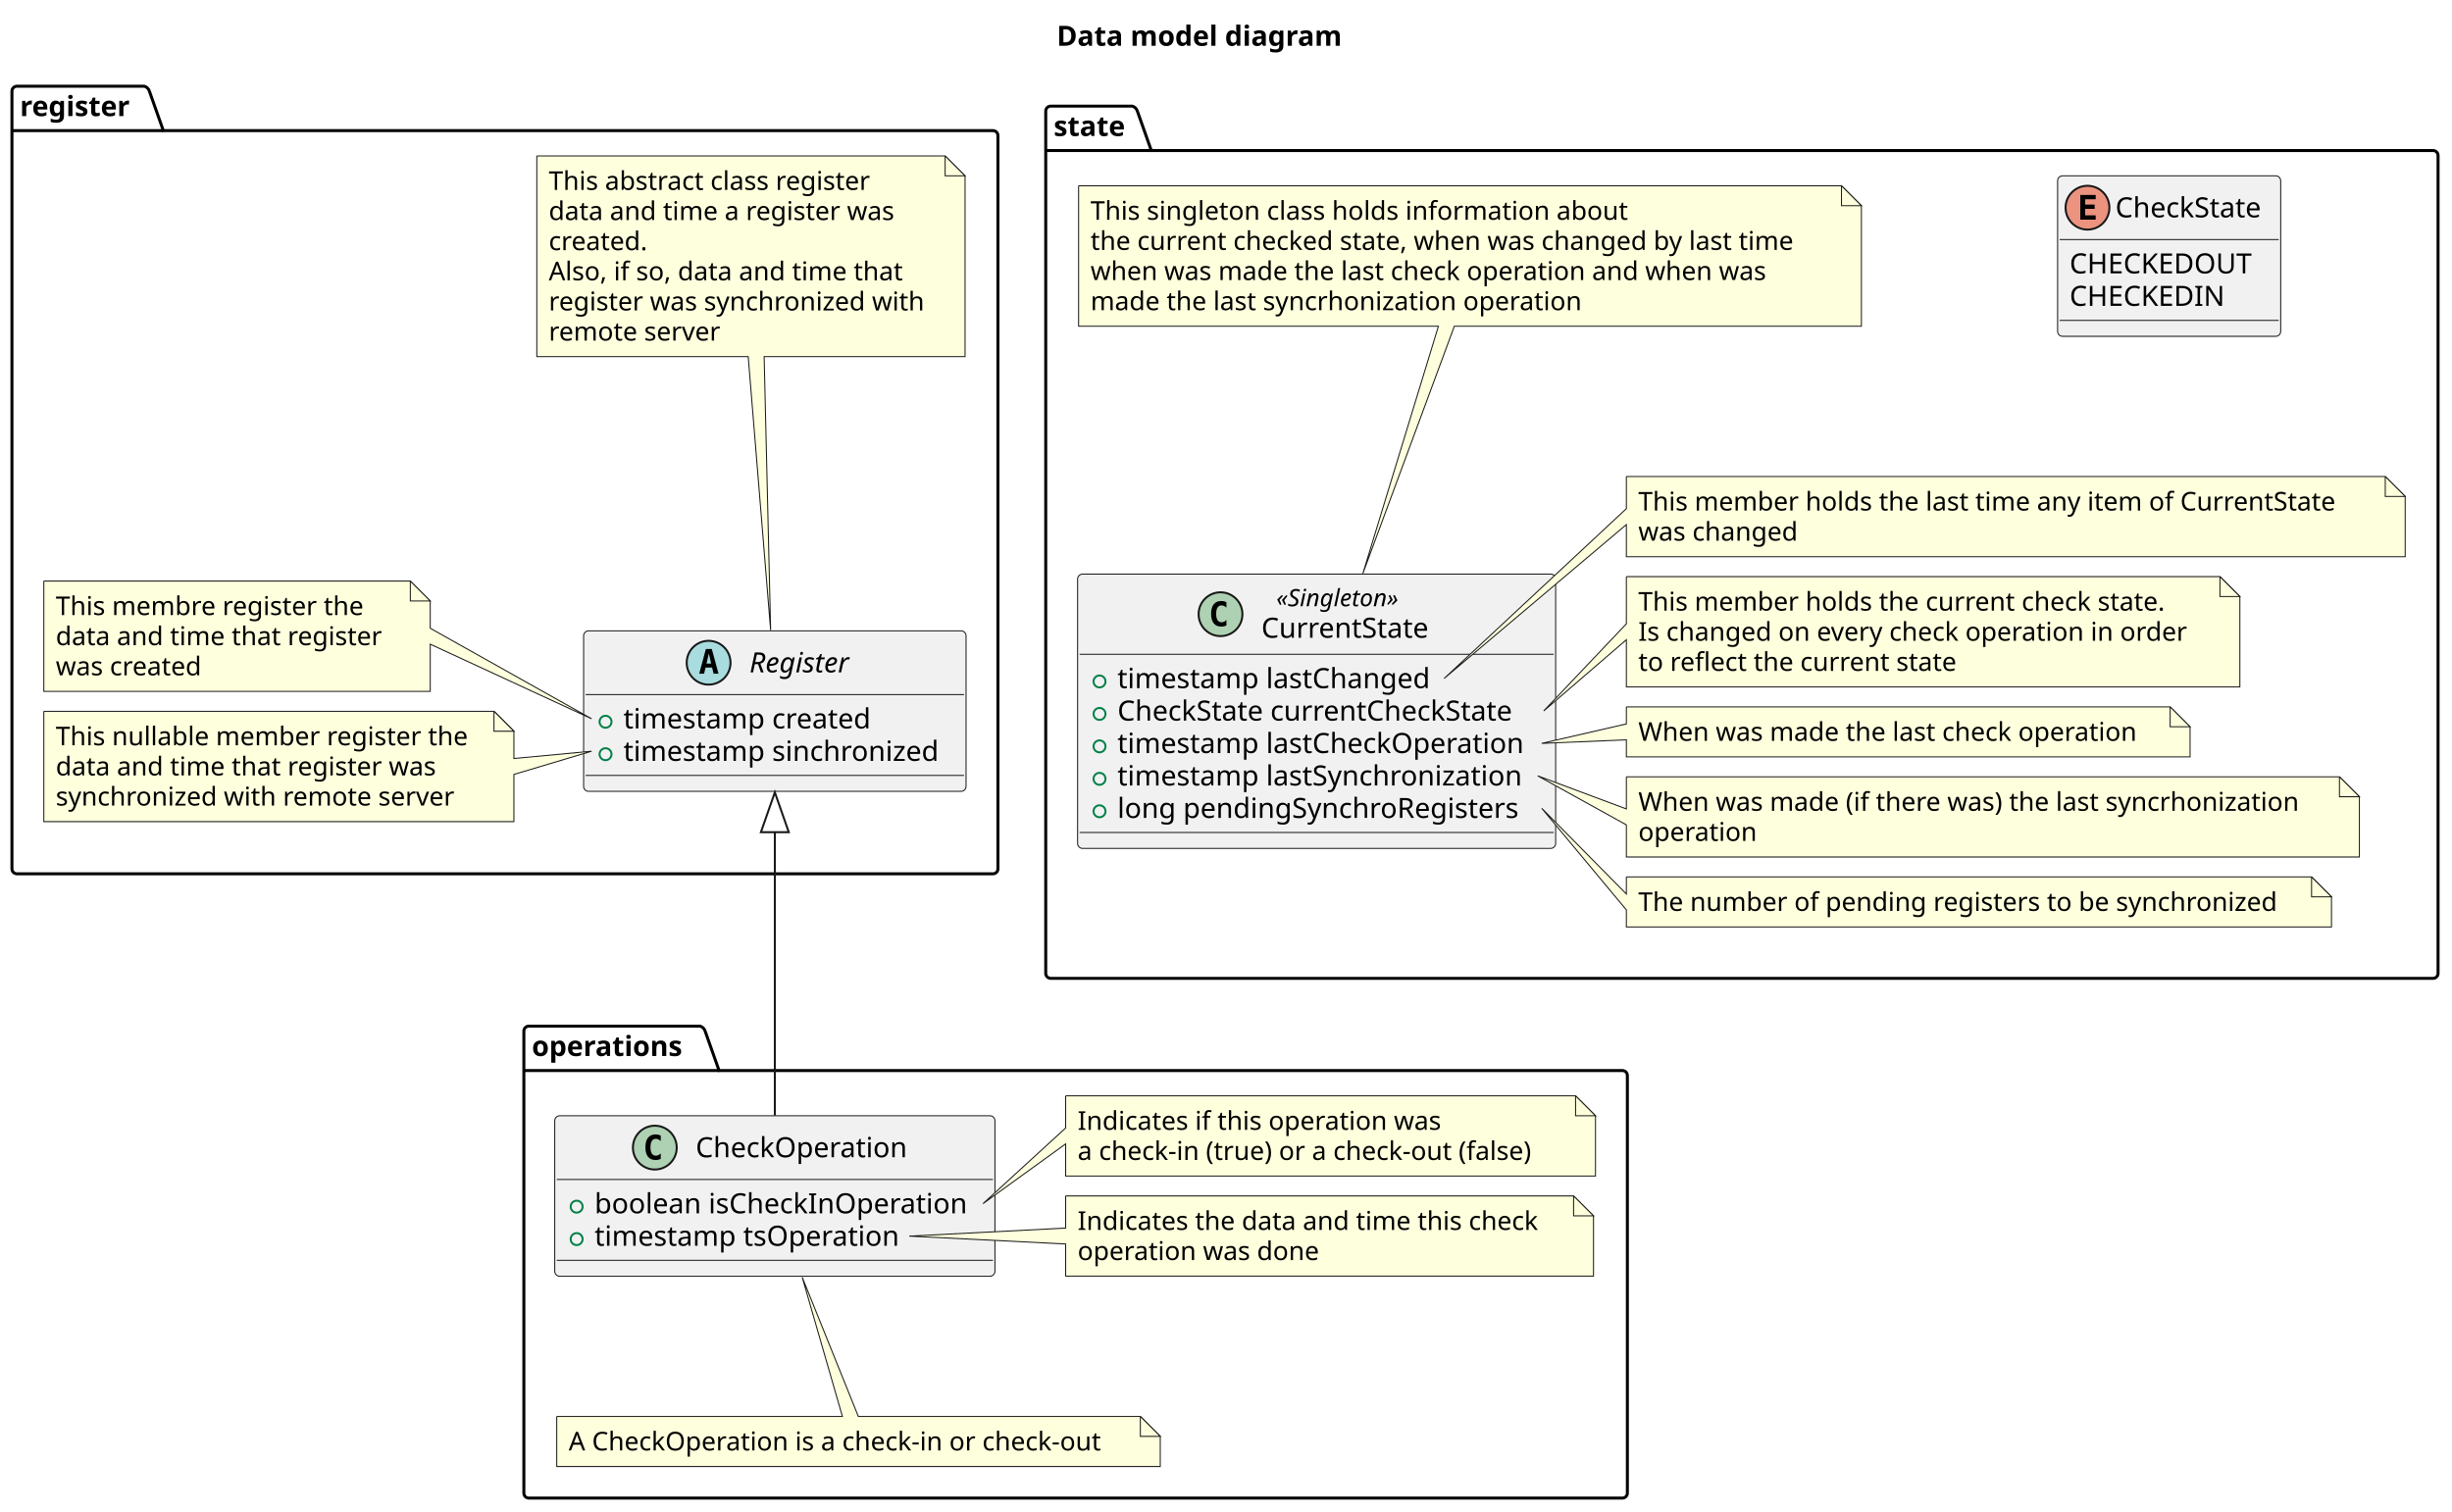
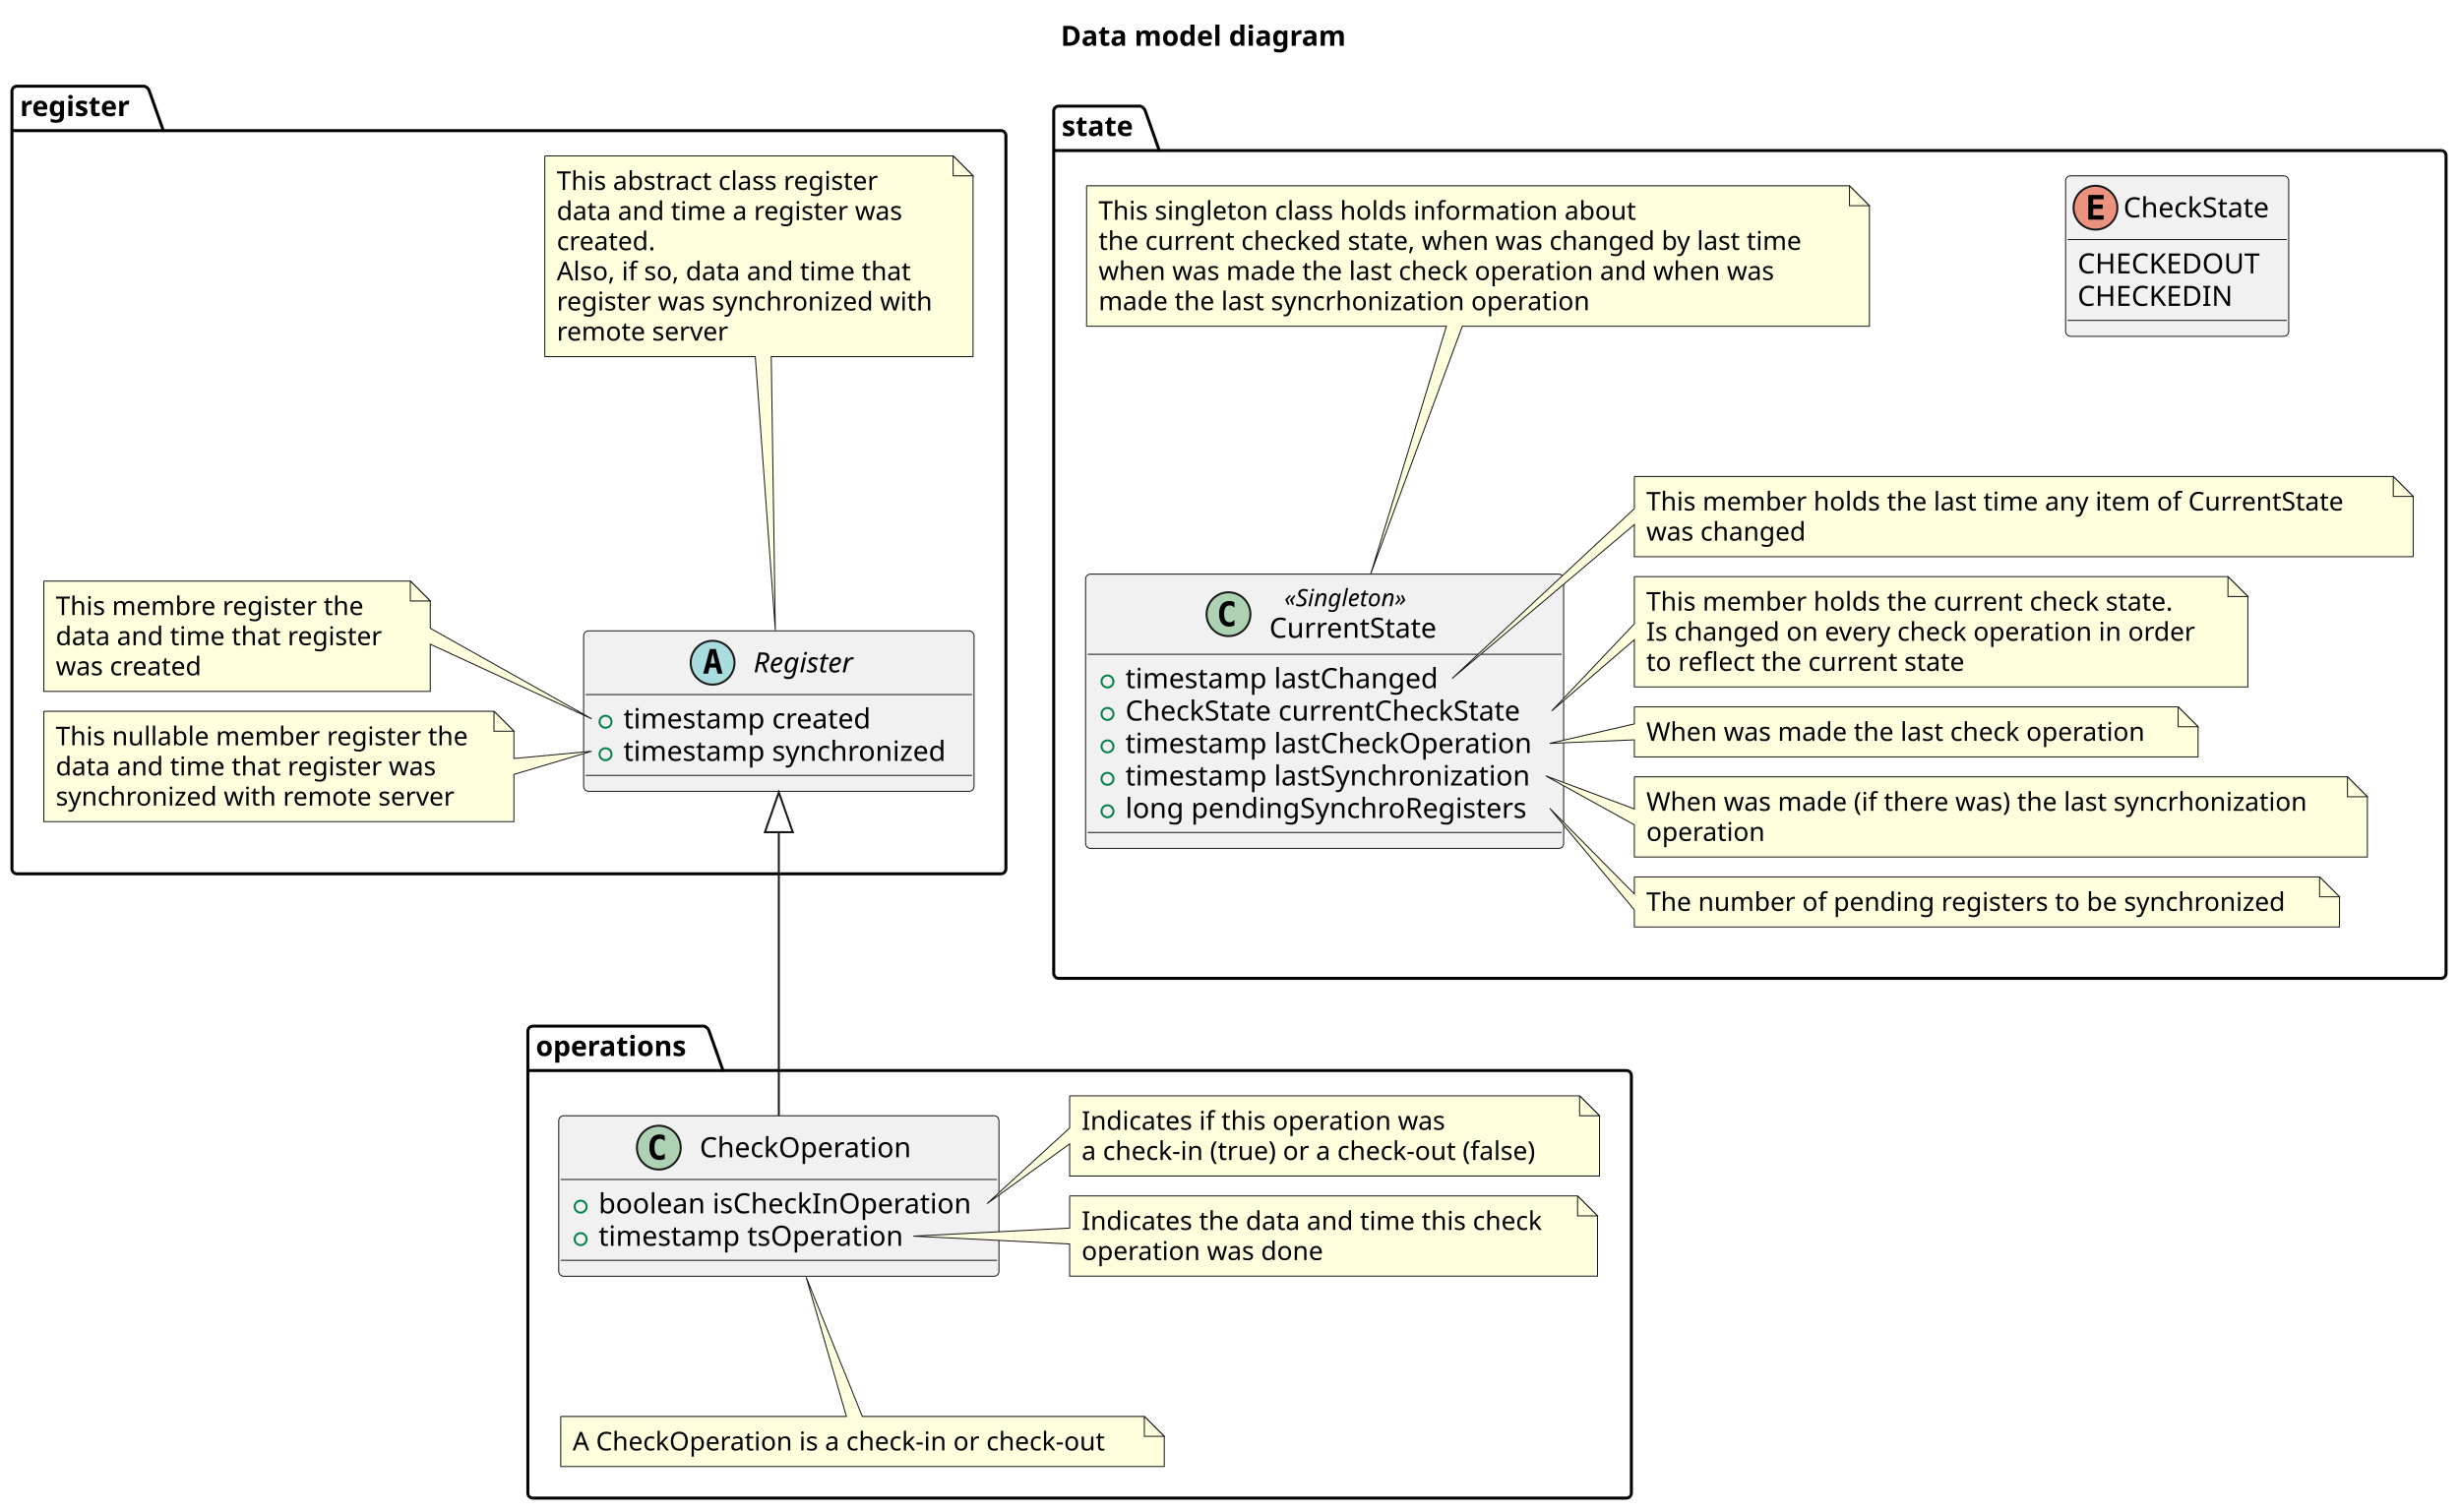
- <svg xmlns="http://www.w3.org/2000/svg" contentStyleType="text/css" height="759px" preserveAspectRatio="none" style="width:1231px;height:759px;background:#FFFFFF;" version="1.1" viewBox="0 0 1231 759" width="1231px" zoomAndPan="magnify">
+ <svg xmlns="http://www.w3.org/2000/svg" contentStyleType="text/css" height="759px" preserveAspectRatio="none" style="width:1235px;height:759px;background:#FFFFFF;" version="1.1" viewBox="0 0 1235 759" width="1235px" zoomAndPan="magnify">
  <defs />
  <g>
-     <rect fill="none" height="26.297" id="_title" style="stroke:none;stroke-width:1.0;" width="166" x="525.5" y="5" />
-     <text fill="#000000" font-family="sans-serif" font-size="14" font-weight="bold" lengthAdjust="spacing" textLength="156" x="530.5" y="22.995">Data model diagram</text>
+     <rect fill="none" height="26.297" id="_title" style="stroke:none;stroke-width:1.0;" width="166" x="527.5" y="5" />
+     <text fill="#000000" font-family="sans-serif" font-size="14" font-weight="bold" lengthAdjust="spacing" textLength="156" x="532.5" y="22.995">Data model diagram</text>
    <g id="cluster_register">
-       <path d="M8.5,43.297 L72.5,43.297 A3.75,3.75 0 0 1 75,45.797 L82,65.594 L498.5,65.594 A2.5,2.5 0 0 1 501,68.094 L501,436.297 A2.5,2.5 0 0 1 498.5,438.797 L8.5,438.797 A2.5,2.5 0 0 1 6,436.297 L6,45.797 A2.5,2.5 0 0 1 8.5,43.297 " fill="none" style="stroke:#000000;stroke-width:1.5;" />
+       <path d="M8.5,43.297 L72.5,43.297 A3.75,3.75 0 0 1 75,45.797 L82,65.594 L502.5,65.594 A2.5,2.5 0 0 1 505,68.094 L505,436.297 A2.5,2.5 0 0 1 502.5,438.797 L8.5,438.797 A2.5,2.5 0 0 1 6,436.297 L6,45.797 A2.5,2.5 0 0 1 8.5,43.297 " fill="none" style="stroke:#000000;stroke-width:1.5;" />
      <line style="stroke:#000000;stroke-width:1.5;" x1="6" x2="82" y1="65.594" y2="65.594" />
      <text fill="#000000" font-family="sans-serif" font-size="14" font-weight="bold" lengthAdjust="spacing" textLength="63" x="10" y="58.292">register</text>
    </g>
    <g id="cluster_operations">
-       <path d="M265.5,515.297 L351.5,515.297 A3.75,3.75 0 0 1 354,517.797 L361,537.594 L814.5,537.594 A2.5,2.5 0 0 1 817,540.094 L817,749.797 A2.5,2.5 0 0 1 814.5,752.297 L265.5,752.297 A2.5,2.5 0 0 1 263,749.797 L263,517.797 A2.5,2.5 0 0 1 265.5,515.297 " fill="none" style="stroke:#000000;stroke-width:1.5;" />
-       <line style="stroke:#000000;stroke-width:1.5;" x1="263" x2="361" y1="537.594" y2="537.594" />
-       <text fill="#000000" font-family="sans-serif" font-size="14" font-weight="bold" lengthAdjust="spacing" textLength="85" x="267" y="530.292">operations</text>
+       <path d="M267.5,515.297 L353.5,515.297 A3.75,3.75 0 0 1 356,517.797 L363,537.594 L816.5,537.594 A2.5,2.5 0 0 1 819,540.094 L819,749.797 A2.5,2.5 0 0 1 816.5,752.297 L267.5,752.297 A2.5,2.5 0 0 1 265,749.797 L265,517.797 A2.5,2.5 0 0 1 267.5,515.297 " fill="none" style="stroke:#000000;stroke-width:1.5;" />
+       <line style="stroke:#000000;stroke-width:1.5;" x1="265" x2="363" y1="537.594" y2="537.594" />
+       <text fill="#000000" font-family="sans-serif" font-size="14" font-weight="bold" lengthAdjust="spacing" textLength="85" x="269" y="530.292">operations</text>
    </g>
    <g id="cluster_state">
-       <path d="M527.5,53.297 L568.5,53.297 A3.75,3.75 0 0 1 571,55.797 L578,75.594 L1221.5,75.594 A2.5,2.5 0 0 1 1224,78.094 L1224,488.797 A2.5,2.5 0 0 1 1221.5,491.297 L527.5,491.297 A2.5,2.5 0 0 1 525,488.797 L525,55.797 A2.5,2.5 0 0 1 527.5,53.297 " fill="none" style="stroke:#000000;stroke-width:1.5;" />
-       <line style="stroke:#000000;stroke-width:1.5;" x1="525" x2="578" y1="75.594" y2="75.594" />
-       <text fill="#000000" font-family="sans-serif" font-size="14" font-weight="bold" lengthAdjust="spacing" textLength="40" x="529" y="68.292">state</text>
+       <path d="M531.5,53.297 L572.5,53.297 A3.75,3.75 0 0 1 575,55.797 L582,75.594 L1225.5,75.594 A2.5,2.5 0 0 1 1228,78.094 L1228,488.797 A2.5,2.5 0 0 1 1225.5,491.297 L531.5,491.297 A2.5,2.5 0 0 1 529,488.797 L529,55.797 A2.5,2.5 0 0 1 531.5,53.297 " fill="none" style="stroke:#000000;stroke-width:1.5;" />
+       <line style="stroke:#000000;stroke-width:1.5;" x1="529" x2="582" y1="75.594" y2="75.594" />
+       <text fill="#000000" font-family="sans-serif" font-size="14" font-weight="bold" lengthAdjust="spacing" textLength="40" x="533" y="68.292">state</text>
    </g>
    <g id="elem_Register">
-       <rect codeLine="4" fill="#F1F1F1" height="80.594" id="Register" rx="2.5" ry="2.5" style="stroke:#181818;stroke-width:0.5;" width="192" x="293" y="316.797" />
-       <ellipse cx="355.75" cy="332.797" fill="#A9DCDF" rx="11" ry="11" style="stroke:#181818;stroke-width:1.0;" />
-       <path d="M355.859,328.141 L354.703,333.219 L357.031,333.219 L355.859,328.141 Z M354.375,325.906 L357.359,325.906 L360.719,338.297 L358.266,338.297 L357.5,335.234 L354.219,335.234 L353.469,338.297 L351.031,338.297 L354.375,325.906 Z " fill="#000000" />
-       <text fill="#000000" font-family="sans-serif" font-size="14" font-style="italic" lengthAdjust="spacing" textLength="58" x="376.25" y="337.644">Register</text>
-       <line style="stroke:#181818;stroke-width:0.5;" x1="294" x2="484" y1="348.797" y2="348.797" />
+       <rect codeLine="4" fill="#F1F1F1" height="80.594" id="Register" rx="2.5" ry="2.5" style="stroke:#181818;stroke-width:0.5;" width="196" x="293" y="316.797" />
+       <ellipse cx="357.75" cy="332.797" fill="#A9DCDF" rx="11" ry="11" style="stroke:#181818;stroke-width:1.0;" />
+       <path d="M357.859,328.141 L356.703,333.219 L359.031,333.219 L357.859,328.141 Z M356.375,325.906 L359.359,325.906 L362.719,338.297 L360.266,338.297 L359.5,335.234 L356.219,335.234 L355.469,338.297 L353.031,338.297 L356.375,325.906 Z " fill="#000000" />
+       <text fill="#000000" font-family="sans-serif" font-size="14" font-style="italic" lengthAdjust="spacing" textLength="58" x="378.25" y="337.644">Register</text>
+       <line style="stroke:#181818;stroke-width:0.5;" x1="294" x2="488" y1="348.797" y2="348.797" />
      <ellipse cx="304" cy="362.445" fill="none" rx="3" ry="3" style="stroke:#038048;stroke-width:1.0;" />
      <text fill="#000000" font-family="sans-serif" font-size="14" lengthAdjust="spacing" textLength="130" x="313" y="365.792">timestamp created</text>
      <ellipse cx="304" cy="378.742" fill="none" rx="3" ry="3" style="stroke:#038048;stroke-width:1.0;" />
-       <text fill="#000000" font-family="sans-serif" font-size="14" lengthAdjust="spacing" textLength="166" x="313" y="382.089">timestamp sinchronized</text>
-       <line style="stroke:#181818;stroke-width:0.5;" x1="294" x2="484" y1="389.391" y2="389.391" />
+       <text fill="#000000" font-family="sans-serif" font-size="14" lengthAdjust="spacing" textLength="170" x="313" y="382.089">timestamp synchronized</text>
+       <line style="stroke:#181818;stroke-width:0.5;" x1="294" x2="488" y1="389.391" y2="389.391" />
    </g>
-     <g id="elem_GMN1318">
-       <path d="M269.5,78.297 L269.5,179.094 A0,0 0 0 0 269.5,179.094 L375.63,179.094 L386.89,316.497 L383.63,179.094 L484.5,179.094 A0,0 0 0 0 484.5,179.094 L484.5,88.297 L474.5,78.297 L269.5,78.297 A0,0 0 0 0 269.5,78.297 " fill="#FEFFDD" style="stroke:#181818;stroke-width:0.5;" />
-       <path d="M474.5,78.297 L474.5,88.297 L484.5,88.297 L474.5,78.297 " fill="#FEFFDD" style="stroke:#181818;stroke-width:0.5;" />
-       <text fill="#000000" font-family="sans-serif" font-size="13" lengthAdjust="spacing" textLength="171" x="275.5" y="95.364">This abstract class register</text>
-       <text fill="#000000" font-family="sans-serif" font-size="13" lengthAdjust="spacing" textLength="183" x="275.5" y="110.497">data and time a register was</text>
-       <text fill="#000000" font-family="sans-serif" font-size="13" lengthAdjust="spacing" textLength="53" x="275.5" y="125.629">created.</text>
-       <text fill="#000000" font-family="sans-serif" font-size="13" lengthAdjust="spacing" textLength="189" x="275.5" y="140.762">Also, if so, data and time that</text>
-       <text fill="#000000" font-family="sans-serif" font-size="13" lengthAdjust="spacing" textLength="194" x="275.5" y="155.895">register was synchronized with</text>
-       <text fill="#000000" font-family="sans-serif" font-size="13" lengthAdjust="spacing" textLength="91" x="275.5" y="171.028">remote server</text>
+     <g id="elem_GMN50">
+       <path d="M273.5,78.297 L273.5,179.094 A0,0 0 0 0 273.5,179.094 L379.19,179.094 L389.24,316.497 L387.19,179.094 L488.5,179.094 A0,0 0 0 0 488.5,179.094 L488.5,88.297 L478.5,78.297 L273.5,78.297 A0,0 0 0 0 273.5,78.297 " fill="#FEFFDD" style="stroke:#181818;stroke-width:0.5;" />
+       <path d="M478.5,78.297 L478.5,88.297 L488.5,88.297 L478.5,78.297 " fill="#FEFFDD" style="stroke:#181818;stroke-width:0.5;" />
+       <text fill="#000000" font-family="sans-serif" font-size="13" lengthAdjust="spacing" textLength="171" x="279.5" y="95.364">This abstract class register</text>
+       <text fill="#000000" font-family="sans-serif" font-size="13" lengthAdjust="spacing" textLength="183" x="279.5" y="110.497">data and time a register was</text>
+       <text fill="#000000" font-family="sans-serif" font-size="13" lengthAdjust="spacing" textLength="53" x="279.5" y="125.629">created.</text>
+       <text fill="#000000" font-family="sans-serif" font-size="13" lengthAdjust="spacing" textLength="189" x="279.5" y="140.762">Also, if so, data and time that</text>
+       <text fill="#000000" font-family="sans-serif" font-size="13" lengthAdjust="spacing" textLength="194" x="279.5" y="155.895">register was synchronized with</text>
+       <text fill="#000000" font-family="sans-serif" font-size="13" lengthAdjust="spacing" textLength="91" x="279.5" y="171.028">remote server</text>
    </g>
    <path d="M22,291.797 L22,347.195 A0,0 0 0 0 22,347.195 L216,347.195 A0,0 0 0 0 216,347.195 L216,323.496 L297,360.945 L216,315.496 L216,301.797 L206,291.797 L22,291.797 A0,0 0 0 0 22,291.797 " fill="#FEFFDD" style="stroke:#181818;stroke-width:0.5;" />
    <path d="M206,291.797 L206,301.797 L216,301.797 L206,291.797 " fill="#FEFFDD" style="stroke:#181818;stroke-width:0.5;" />
    <text fill="#000000" font-family="sans-serif" font-size="13" lengthAdjust="spacing" textLength="162" x="28" y="308.864">This membre register the</text>
    <text fill="#000000" font-family="sans-serif" font-size="13" lengthAdjust="spacing" textLength="173" x="28" y="323.997">data and time that register</text>
    <text fill="#000000" font-family="sans-serif" font-size="13" lengthAdjust="spacing" textLength="77" x="28" y="339.129">was created</text>
    <path d="M22,357.195 L22,412.594 A0,0 0 0 0 22,412.594 L258,412.594 A0,0 0 0 0 258,412.594 L258,388.894 L297,377.242 L258,380.894 L258,367.195 L248,357.195 L22,357.195 A0,0 0 0 0 22,357.195 " fill="#FEFFDD" style="stroke:#181818;stroke-width:0.5;" />
    <path d="M248,357.195 L248,367.195 L258,367.195 L248,357.195 " fill="#FEFFDD" style="stroke:#181818;stroke-width:0.5;" />
    <text fill="#000000" font-family="sans-serif" font-size="13" lengthAdjust="spacing" textLength="215" x="28" y="374.262">This nullable member register the</text>
    <text fill="#000000" font-family="sans-serif" font-size="13" lengthAdjust="spacing" textLength="201" x="28" y="389.395">data and time that register was</text>
    <text fill="#000000" font-family="sans-serif" font-size="13" lengthAdjust="spacing" textLength="208" x="28" y="404.528">synchronized with remote server</text>
    <g id="elem_CheckOperation">
-       <rect codeLine="32" fill="#F1F1F1" height="80.594" id="CheckOperation" rx="2.5" ry="2.5" style="stroke:#181818;stroke-width:0.5;" width="221" x="278.5" y="560.297" />
-       <ellipse cx="328.75" cy="576.297" fill="#ADD1B2" rx="11" ry="11" style="stroke:#181818;stroke-width:1.0;" />
-       <path d="M331.719,581.938 Q331.141,582.234 330.5,582.375 Q329.859,582.531 329.156,582.531 Q326.656,582.531 325.328,580.891 Q324.016,579.234 324.016,576.109 Q324.016,572.984 325.328,571.328 Q326.656,569.672 329.156,569.672 Q329.859,569.672 330.5,569.828 Q331.156,569.984 331.719,570.281 L331.719,573 Q331.094,572.422 330.5,572.156 Q329.906,571.875 329.281,571.875 Q327.938,571.875 327.25,572.953 Q326.562,574.016 326.562,576.109 Q326.562,578.203 327.25,579.281 Q327.938,580.344 329.281,580.344 Q329.906,580.344 330.5,580.078 Q331.094,579.797 331.719,579.219 L331.719,581.938 Z " fill="#000000" />
-       <text fill="#000000" font-family="sans-serif" font-size="14" lengthAdjust="spacing" textLength="112" x="349.25" y="581.144">CheckOperation</text>
-       <line style="stroke:#181818;stroke-width:0.5;" x1="279.5" x2="498.5" y1="592.297" y2="592.297" />
-       <ellipse cx="289.5" cy="605.945" fill="none" rx="3" ry="3" style="stroke:#038048;stroke-width:1.0;" />
-       <text fill="#000000" font-family="sans-serif" font-size="14" lengthAdjust="spacing" textLength="195" x="298.5" y="609.292">boolean isCheckInOperation</text>
-       <ellipse cx="289.5" cy="622.242" fill="none" rx="3" ry="3" style="stroke:#038048;stroke-width:1.0;" />
-       <text fill="#000000" font-family="sans-serif" font-size="14" lengthAdjust="spacing" textLength="158" x="298.5" y="625.589">timestamp tsOperation</text>
-       <line style="stroke:#181818;stroke-width:0.5;" x1="279.5" x2="498.5" y1="632.891" y2="632.891" />
+       <rect codeLine="32" fill="#F1F1F1" height="80.594" id="CheckOperation" rx="2.5" ry="2.5" style="stroke:#181818;stroke-width:0.5;" width="221" x="280.5" y="560.297" />
+       <ellipse cx="330.75" cy="576.297" fill="#ADD1B2" rx="11" ry="11" style="stroke:#181818;stroke-width:1.0;" />
+       <path d="M333.719,581.938 Q333.141,582.234 332.5,582.375 Q331.859,582.531 331.156,582.531 Q328.656,582.531 327.328,580.891 Q326.016,579.234 326.016,576.109 Q326.016,572.984 327.328,571.328 Q328.656,569.672 331.156,569.672 Q331.859,569.672 332.5,569.828 Q333.156,569.984 333.719,570.281 L333.719,573 Q333.094,572.422 332.5,572.156 Q331.906,571.875 331.281,571.875 Q329.938,571.875 329.25,572.953 Q328.562,574.016 328.562,576.109 Q328.562,578.203 329.25,579.281 Q329.938,580.344 331.281,580.344 Q331.906,580.344 332.5,580.078 Q333.094,579.797 333.719,579.219 L333.719,581.938 Z " fill="#000000" />
+       <text fill="#000000" font-family="sans-serif" font-size="14" lengthAdjust="spacing" textLength="112" x="351.25" y="581.144">CheckOperation</text>
+       <line style="stroke:#181818;stroke-width:0.5;" x1="281.5" x2="500.5" y1="592.297" y2="592.297" />
+       <ellipse cx="291.5" cy="605.945" fill="none" rx="3" ry="3" style="stroke:#038048;stroke-width:1.0;" />
+       <text fill="#000000" font-family="sans-serif" font-size="14" lengthAdjust="spacing" textLength="195" x="300.5" y="609.292">boolean isCheckInOperation</text>
+       <ellipse cx="291.5" cy="622.242" fill="none" rx="3" ry="3" style="stroke:#038048;stroke-width:1.0;" />
+       <text fill="#000000" font-family="sans-serif" font-size="14" lengthAdjust="spacing" textLength="158" x="300.5" y="625.589">timestamp tsOperation</text>
+       <line style="stroke:#181818;stroke-width:0.5;" x1="281.5" x2="500.5" y1="632.891" y2="632.891" />
    </g>
-     <g id="elem_GMN1326">
-       <path d="M279.5,711.297 L279.5,736.43 A0,0 0 0 0 279.5,736.43 L582.5,736.43 A0,0 0 0 0 582.5,736.43 L582.5,721.297 L572.5,711.297 L430.92,711.297 L402.75,641.417 L422.92,711.297 L279.5,711.297 A0,0 0 0 0 279.5,711.297 " fill="#FEFFDD" style="stroke:#181818;stroke-width:0.5;" />
-       <path d="M572.5,711.297 L572.5,721.297 L582.5,721.297 L572.5,711.297 " fill="#FEFFDD" style="stroke:#181818;stroke-width:0.5;" />
-       <text fill="#000000" font-family="sans-serif" font-size="13" lengthAdjust="spacing" textLength="282" x="285.5" y="728.364">A CheckOperation is a check-in or check-out</text>
+     <g id="elem_GMN58">
+       <path d="M281.5,711.297 L281.5,736.43 A0,0 0 0 0 281.5,736.43 L584.5,736.43 A0,0 0 0 0 584.5,736.43 L584.5,721.297 L574.5,711.297 L432.92,711.297 L404.75,641.417 L424.92,711.297 L281.5,711.297 A0,0 0 0 0 281.5,711.297 " fill="#FEFFDD" style="stroke:#181818;stroke-width:0.5;" />
+       <path d="M574.5,711.297 L574.5,721.297 L584.5,721.297 L574.5,711.297 " fill="#FEFFDD" style="stroke:#181818;stroke-width:0.5;" />
+       <text fill="#000000" font-family="sans-serif" font-size="13" lengthAdjust="spacing" textLength="282" x="287.5" y="728.364">A CheckOperation is a check-in or check-out</text>
    </g>
-     <path d="M535,550.297 L535,566.43 L493.5,604.445 L535,574.43 L535,590.562 A0,0 0 0 0 535,590.562 L801,590.562 A0,0 0 0 0 801,590.562 L801,560.297 L791,550.297 L535,550.297 A0,0 0 0 0 535,550.297 " fill="#FEFFDD" style="stroke:#181818;stroke-width:0.5;" />
-     <path d="M791,550.297 L791,560.297 L801,560.297 L791,550.297 " fill="#FEFFDD" style="stroke:#181818;stroke-width:0.5;" />
-     <text fill="#000000" font-family="sans-serif" font-size="13" lengthAdjust="spacing" textLength="188" x="541" y="567.364">Indicates if this operation was</text>
-     <text fill="#000000" font-family="sans-serif" font-size="13" lengthAdjust="spacing" textLength="245" x="541" y="582.497">a check-in (true) or a check-out (false)</text>
-     <path d="M535,600.562 L535,616.695 L456.5,620.742 L535,624.695 L535,640.828 A0,0 0 0 0 535,640.828 L800,640.828 A0,0 0 0 0 800,640.828 L800,610.562 L790,600.562 L535,600.562 A0,0 0 0 0 535,600.562 " fill="#FEFFDD" style="stroke:#181818;stroke-width:0.5;" />
-     <path d="M790,600.562 L790,610.562 L800,610.562 L790,600.562 " fill="#FEFFDD" style="stroke:#181818;stroke-width:0.5;" />
-     <text fill="#000000" font-family="sans-serif" font-size="13" lengthAdjust="spacing" textLength="244" x="541" y="617.629">Indicates the data and time this check</text>
-     <text fill="#000000" font-family="sans-serif" font-size="13" lengthAdjust="spacing" textLength="125" x="541" y="632.762">operation was done</text>
+     <path d="M537,550.297 L537,566.43 L495.5,604.445 L537,574.43 L537,590.562 A0,0 0 0 0 537,590.562 L803,590.562 A0,0 0 0 0 803,590.562 L803,560.297 L793,550.297 L537,550.297 A0,0 0 0 0 537,550.297 " fill="#FEFFDD" style="stroke:#181818;stroke-width:0.5;" />
+     <path d="M793,550.297 L793,560.297 L803,560.297 L793,550.297 " fill="#FEFFDD" style="stroke:#181818;stroke-width:0.5;" />
+     <text fill="#000000" font-family="sans-serif" font-size="13" lengthAdjust="spacing" textLength="188" x="543" y="567.364">Indicates if this operation was</text>
+     <text fill="#000000" font-family="sans-serif" font-size="13" lengthAdjust="spacing" textLength="245" x="543" y="582.497">a check-in (true) or a check-out (false)</text>
+     <path d="M537,600.562 L537,616.695 L458.5,620.742 L537,624.695 L537,640.828 A0,0 0 0 0 537,640.828 L802,640.828 A0,0 0 0 0 802,640.828 L802,610.562 L792,600.562 L537,600.562 A0,0 0 0 0 537,600.562 " fill="#FEFFDD" style="stroke:#181818;stroke-width:0.5;" />
+     <path d="M792,600.562 L792,610.562 L802,610.562 L792,600.562 " fill="#FEFFDD" style="stroke:#181818;stroke-width:0.5;" />
+     <text fill="#000000" font-family="sans-serif" font-size="13" lengthAdjust="spacing" textLength="244" x="543" y="617.629">Indicates the data and time this check</text>
+     <text fill="#000000" font-family="sans-serif" font-size="13" lengthAdjust="spacing" textLength="125" x="543" y="632.762">operation was done</text>
    <g id="elem_CurrentState">
-       <rect codeLine="53" fill="#F1F1F1" height="137.75" id="CurrentState" rx="2.5" ry="2.5" style="stroke:#181818;stroke-width:0.5;" width="240" x="541" y="288.297" />
-       <ellipse cx="612.75" cy="308.43" fill="#ADD1B2" rx="11" ry="11" style="stroke:#181818;stroke-width:1.0;" />
-       <path d="M615.719,314.07 Q615.141,314.367 614.5,314.508 Q613.859,314.664 613.156,314.664 Q610.656,314.664 609.328,313.023 Q608.016,311.367 608.016,308.242 Q608.016,305.117 609.328,303.461 Q610.656,301.805 613.156,301.805 Q613.859,301.805 614.5,301.961 Q615.156,302.117 615.719,302.414 L615.719,305.133 Q615.094,304.555 614.5,304.289 Q613.906,304.008 613.281,304.008 Q611.938,304.008 611.25,305.086 Q610.562,306.148 610.562,308.242 Q610.562,310.336 611.25,311.414 Q611.938,312.477 613.281,312.477 Q613.906,312.477 614.5,312.211 Q615.094,311.93 615.719,311.352 L615.719,314.07 Z " fill="#000000" />
-       <text fill="#000000" font-family="sans-serif" font-size="12" font-style="italic" lengthAdjust="spacing" textLength="73" x="640.75" y="304.435">«Singleton»</text>
-       <text fill="#000000" font-family="sans-serif" font-size="14" lengthAdjust="spacing" textLength="88" x="633.25" y="320.261">CurrentState</text>
-       <line style="stroke:#181818;stroke-width:0.5;" x1="542" x2="780" y1="328.562" y2="328.562" />
-       <ellipse cx="552" cy="342.211" fill="none" rx="3" ry="3" style="stroke:#038048;stroke-width:1.0;" />
-       <text fill="#000000" font-family="sans-serif" font-size="14" lengthAdjust="spacing" textLength="164" x="561" y="345.558">timestamp lastChanged</text>
-       <ellipse cx="552" cy="358.508" fill="none" rx="3" ry="3" style="stroke:#038048;stroke-width:1.0;" />
-       <text fill="#000000" font-family="sans-serif" font-size="14" lengthAdjust="spacing" textLength="214" x="561" y="361.854">CheckState currentCheckState</text>
-       <ellipse cx="552" cy="374.805" fill="none" rx="3" ry="3" style="stroke:#038048;stroke-width:1.0;" />
-       <text fill="#000000" font-family="sans-serif" font-size="14" lengthAdjust="spacing" textLength="213" x="561" y="378.151">timestamp lastCheckOperation</text>
-       <ellipse cx="552" cy="391.102" fill="none" rx="3" ry="3" style="stroke:#038048;stroke-width:1.0;" />
-       <text fill="#000000" font-family="sans-serif" font-size="14" lengthAdjust="spacing" textLength="211" x="561" y="394.448">timestamp lastSynchronization</text>
-       <ellipse cx="552" cy="407.398" fill="none" rx="3" ry="3" style="stroke:#038048;stroke-width:1.0;" />
-       <text fill="#000000" font-family="sans-serif" font-size="14" lengthAdjust="spacing" textLength="213" x="561" y="410.745">long pendingSynchroRegisters</text>
-       <line style="stroke:#181818;stroke-width:0.5;" x1="542" x2="780" y1="418.047" y2="418.047" />
+       <rect codeLine="53" fill="#F1F1F1" height="137.75" id="CurrentState" rx="2.5" ry="2.5" style="stroke:#181818;stroke-width:0.5;" width="240" x="545" y="288.297" />
+       <ellipse cx="616.75" cy="308.43" fill="#ADD1B2" rx="11" ry="11" style="stroke:#181818;stroke-width:1.0;" />
+       <path d="M619.719,314.07 Q619.141,314.367 618.5,314.508 Q617.859,314.664 617.156,314.664 Q614.656,314.664 613.328,313.023 Q612.016,311.367 612.016,308.242 Q612.016,305.117 613.328,303.461 Q614.656,301.805 617.156,301.805 Q617.859,301.805 618.5,301.961 Q619.156,302.117 619.719,302.414 L619.719,305.133 Q619.094,304.555 618.5,304.289 Q617.906,304.008 617.281,304.008 Q615.938,304.008 615.25,305.086 Q614.562,306.148 614.562,308.242 Q614.562,310.336 615.25,311.414 Q615.938,312.477 617.281,312.477 Q617.906,312.477 618.5,312.211 Q619.094,311.93 619.719,311.352 L619.719,314.07 Z " fill="#000000" />
+       <text fill="#000000" font-family="sans-serif" font-size="12" font-style="italic" lengthAdjust="spacing" textLength="73" x="644.75" y="304.435">«Singleton»</text>
+       <text fill="#000000" font-family="sans-serif" font-size="14" lengthAdjust="spacing" textLength="88" x="637.25" y="320.261">CurrentState</text>
+       <line style="stroke:#181818;stroke-width:0.5;" x1="546" x2="784" y1="328.562" y2="328.562" />
+       <ellipse cx="556" cy="342.211" fill="none" rx="3" ry="3" style="stroke:#038048;stroke-width:1.0;" />
+       <text fill="#000000" font-family="sans-serif" font-size="14" lengthAdjust="spacing" textLength="164" x="565" y="345.558">timestamp lastChanged</text>
+       <ellipse cx="556" cy="358.508" fill="none" rx="3" ry="3" style="stroke:#038048;stroke-width:1.0;" />
+       <text fill="#000000" font-family="sans-serif" font-size="14" lengthAdjust="spacing" textLength="214" x="565" y="361.854">CheckState currentCheckState</text>
+       <ellipse cx="556" cy="374.805" fill="none" rx="3" ry="3" style="stroke:#038048;stroke-width:1.0;" />
+       <text fill="#000000" font-family="sans-serif" font-size="14" lengthAdjust="spacing" textLength="213" x="565" y="378.151">timestamp lastCheckOperation</text>
+       <ellipse cx="556" cy="391.102" fill="none" rx="3" ry="3" style="stroke:#038048;stroke-width:1.0;" />
+       <text fill="#000000" font-family="sans-serif" font-size="14" lengthAdjust="spacing" textLength="211" x="565" y="394.448">timestamp lastSynchronization</text>
+       <ellipse cx="556" cy="407.398" fill="none" rx="3" ry="3" style="stroke:#038048;stroke-width:1.0;" />
+       <text fill="#000000" font-family="sans-serif" font-size="14" lengthAdjust="spacing" textLength="213" x="565" y="410.745">long pendingSynchroRegisters</text>
+       <line style="stroke:#181818;stroke-width:0.5;" x1="546" x2="784" y1="418.047" y2="418.047" />
    </g>
    <g id="elem_CheckState">
-       <rect codeLine="60" fill="#F1F1F1" height="80.594" id="CheckState" rx="2.5" ry="2.5" style="stroke:#181818;stroke-width:0.5;" width="112" x="1033" y="88.297" />
-       <ellipse cx="1048" cy="104.297" fill="#EB937F" rx="11" ry="11" style="stroke:#181818;stroke-width:1.0;" />
-       <path d="M1052.109,110.297 L1044.391,110.297 L1044.391,97.906 L1052.109,97.906 L1052.109,100.062 L1046.844,100.062 L1046.844,102.734 L1051.609,102.734 L1051.609,104.891 L1046.844,104.891 L1046.844,108.141 L1052.109,108.141 L1052.109,110.297 Z " fill="#000000" />
-       <text fill="#000000" font-family="sans-serif" font-size="14" lengthAdjust="spacing" textLength="80" x="1062" y="109.144">CheckState</text>
-       <line style="stroke:#181818;stroke-width:0.5;" x1="1034" x2="1144" y1="120.297" y2="120.297" />
-       <text fill="#000000" font-family="sans-serif" font-size="14" lengthAdjust="spacing" textLength="98" x="1039" y="137.292">CHECKEDOUT</text>
-       <text fill="#000000" font-family="sans-serif" font-size="14" lengthAdjust="spacing" textLength="81" x="1039" y="153.589">CHECKEDIN</text>
-       <line style="stroke:#181818;stroke-width:0.5;" x1="1034" x2="1144" y1="160.891" y2="160.891" />
+       <rect codeLine="60" fill="#F1F1F1" height="80.594" id="CheckState" rx="2.5" ry="2.5" style="stroke:#181818;stroke-width:0.5;" width="112" x="1037" y="88.297" />
+       <ellipse cx="1052" cy="104.297" fill="#EB937F" rx="11" ry="11" style="stroke:#181818;stroke-width:1.0;" />
+       <path d="M1056.109,110.297 L1048.391,110.297 L1048.391,97.906 L1056.109,97.906 L1056.109,100.062 L1050.844,100.062 L1050.844,102.734 L1055.609,102.734 L1055.609,104.891 L1050.844,104.891 L1050.844,108.141 L1056.109,108.141 L1056.109,110.297 Z " fill="#000000" />
+       <text fill="#000000" font-family="sans-serif" font-size="14" lengthAdjust="spacing" textLength="80" x="1066" y="109.144">CheckState</text>
+       <line style="stroke:#181818;stroke-width:0.5;" x1="1038" x2="1148" y1="120.297" y2="120.297" />
+       <text fill="#000000" font-family="sans-serif" font-size="14" lengthAdjust="spacing" textLength="98" x="1043" y="137.292">CHECKEDOUT</text>
+       <text fill="#000000" font-family="sans-serif" font-size="14" lengthAdjust="spacing" textLength="81" x="1043" y="153.589">CHECKEDIN</text>
+       <line style="stroke:#181818;stroke-width:0.5;" x1="1038" x2="1148" y1="160.891" y2="160.891" />
    </g>
-     <g id="elem_GMN1334">
-       <path d="M541.5,93.297 L541.5,163.828 A0,0 0 0 0 541.5,163.828 L722.14,163.828 L684.2,288.037 L730.14,163.828 L934.5,163.828 A0,0 0 0 0 934.5,163.828 L934.5,103.297 L924.5,93.297 L541.5,93.297 A0,0 0 0 0 541.5,93.297 " fill="#FEFFDD" style="stroke:#181818;stroke-width:0.5;" />
-       <path d="M924.5,93.297 L924.5,103.297 L934.5,103.297 L924.5,93.297 " fill="#FEFFDD" style="stroke:#181818;stroke-width:0.5;" />
-       <text fill="#000000" font-family="sans-serif" font-size="13" lengthAdjust="spacing" textLength="279" x="547.5" y="110.364">This singleton class holds information about</text>
-       <text fill="#000000" font-family="sans-serif" font-size="13" lengthAdjust="spacing" textLength="372" x="547.5" y="125.497">the current checked state, when was changed by last time</text>
-       <text fill="#000000" font-family="sans-serif" font-size="13" lengthAdjust="spacing" textLength="353" x="547.5" y="140.629">when was made the last check operation and when was</text>
-       <text fill="#000000" font-family="sans-serif" font-size="13" lengthAdjust="spacing" textLength="258" x="547.5" y="155.762">made the last syncrhonization operation</text>
+     <g id="elem_GMN66">
+       <path d="M545.5,93.297 L545.5,163.828 A0,0 0 0 0 545.5,163.828 L726.14,163.828 L688.2,288.037 L734.14,163.828 L938.5,163.828 A0,0 0 0 0 938.5,163.828 L938.5,103.297 L928.5,93.297 L545.5,93.297 A0,0 0 0 0 545.5,93.297 " fill="#FEFFDD" style="stroke:#181818;stroke-width:0.5;" />
+       <path d="M928.5,93.297 L928.5,103.297 L938.5,103.297 L928.5,93.297 " fill="#FEFFDD" style="stroke:#181818;stroke-width:0.5;" />
+       <text fill="#000000" font-family="sans-serif" font-size="13" lengthAdjust="spacing" textLength="279" x="551.5" y="110.364">This singleton class holds information about</text>
+       <text fill="#000000" font-family="sans-serif" font-size="13" lengthAdjust="spacing" textLength="372" x="551.5" y="125.497">the current checked state, when was changed by last time</text>
+       <text fill="#000000" font-family="sans-serif" font-size="13" lengthAdjust="spacing" textLength="353" x="551.5" y="140.629">when was made the last check operation and when was</text>
+       <text fill="#000000" font-family="sans-serif" font-size="13" lengthAdjust="spacing" textLength="258" x="551.5" y="155.762">made the last syncrhonization operation</text>
    </g>
-     <path d="M816.5,239.297 L816.5,255.43 L725,340.711 L816.5,263.43 L816.5,279.562 A0,0 0 0 0 816.5,279.562 L1207.5,279.562 A0,0 0 0 0 1207.5,279.562 L1207.5,249.297 L1197.5,239.297 L816.5,239.297 A0,0 0 0 0 816.5,239.297 " fill="#FEFFDD" style="stroke:#181818;stroke-width:0.5;" />
-     <path d="M1197.5,239.297 L1197.5,249.297 L1207.5,249.297 L1197.5,239.297 " fill="#FEFFDD" style="stroke:#181818;stroke-width:0.5;" />
-     <text fill="#000000" font-family="sans-serif" font-size="13" lengthAdjust="spacing" textLength="370" x="822.5" y="256.364">This member holds the last time any item of CurrentState</text>
-     <text fill="#000000" font-family="sans-serif" font-size="13" lengthAdjust="spacing" textLength="83" x="822.5" y="271.497">was changed</text>
-     <path d="M816.5,289.562 L816.5,313.262 L775,357.008 L816.5,321.262 L816.5,344.961 A0,0 0 0 0 816.5,344.961 L1124.5,344.961 A0,0 0 0 0 1124.5,344.961 L1124.5,299.562 L1114.5,289.562 L816.5,289.562 A0,0 0 0 0 816.5,289.562 " fill="#FEFFDD" style="stroke:#181818;stroke-width:0.5;" />
-     <path d="M1114.5,289.562 L1114.5,299.562 L1124.5,299.562 L1114.5,289.562 " fill="#FEFFDD" style="stroke:#181818;stroke-width:0.5;" />
-     <text fill="#000000" font-family="sans-serif" font-size="13" lengthAdjust="spacing" textLength="279" x="822.5" y="306.629">This member holds the current check state.</text>
-     <text fill="#000000" font-family="sans-serif" font-size="13" lengthAdjust="spacing" textLength="287" x="822.5" y="321.762">Is changed on every check operation in order</text>
-     <text fill="#000000" font-family="sans-serif" font-size="13" lengthAdjust="spacing" textLength="169" x="822.5" y="336.895">to reflect the current state</text>
-     <path d="M816.5,354.961 L816.5,363.527 L774,373.305 L816.5,371.527 L816.5,380.094 A0,0 0 0 0 816.5,380.094 L1099.5,380.094 A0,0 0 0 0 1099.5,380.094 L1099.5,364.961 L1089.5,354.961 L816.5,354.961 A0,0 0 0 0 816.5,354.961 " fill="#FEFFDD" style="stroke:#181818;stroke-width:0.5;" />
-     <path d="M1089.5,354.961 L1089.5,364.961 L1099.5,364.961 L1089.5,354.961 " fill="#FEFFDD" style="stroke:#181818;stroke-width:0.5;" />
-     <text fill="#000000" font-family="sans-serif" font-size="13" lengthAdjust="spacing" textLength="262" x="822.5" y="372.028">When was made the last check operation</text>
-     <path d="M816.5,390.094 L816.5,406.227 L772,389.602 L816.5,414.227 L816.5,430.359 A0,0 0 0 0 816.5,430.359 L1184.5,430.359 A0,0 0 0 0 1184.5,430.359 L1184.5,400.094 L1174.5,390.094 L816.5,390.094 A0,0 0 0 0 816.5,390.094 " fill="#FEFFDD" style="stroke:#181818;stroke-width:0.5;" />
-     <path d="M1174.5,390.094 L1174.5,400.094 L1184.5,400.094 L1174.5,390.094 " fill="#FEFFDD" style="stroke:#181818;stroke-width:0.5;" />
-     <text fill="#000000" font-family="sans-serif" font-size="13" lengthAdjust="spacing" textLength="347" x="822.5" y="407.161">When was made (if there was) the last syncrhonization</text>
-     <text fill="#000000" font-family="sans-serif" font-size="13" lengthAdjust="spacing" textLength="61" x="822.5" y="422.293">operation</text>
-     <path d="M816.5,440.359 L816.5,448.926 L774,405.898 L816.5,456.926 L816.5,465.492 A0,0 0 0 0 816.5,465.492 L1170.5,465.492 A0,0 0 0 0 1170.5,465.492 L1170.5,450.359 L1160.5,440.359 L816.5,440.359 A0,0 0 0 0 816.5,440.359 " fill="#FEFFDD" style="stroke:#181818;stroke-width:0.5;" />
-     <path d="M1160.5,440.359 L1160.5,450.359 L1170.5,450.359 L1160.5,440.359 " fill="#FEFFDD" style="stroke:#181818;stroke-width:0.5;" />
-     <text fill="#000000" font-family="sans-serif" font-size="13" lengthAdjust="spacing" textLength="333" x="822.5" y="457.426">The number of pending registers to be synchronized</text>
+     <path d="M820.5,239.297 L820.5,255.43 L729,340.711 L820.5,263.43 L820.5,279.562 A0,0 0 0 0 820.5,279.562 L1211.5,279.562 A0,0 0 0 0 1211.5,279.562 L1211.5,249.297 L1201.5,239.297 L820.5,239.297 A0,0 0 0 0 820.5,239.297 " fill="#FEFFDD" style="stroke:#181818;stroke-width:0.5;" />
+     <path d="M1201.5,239.297 L1201.5,249.297 L1211.5,249.297 L1201.5,239.297 " fill="#FEFFDD" style="stroke:#181818;stroke-width:0.5;" />
+     <text fill="#000000" font-family="sans-serif" font-size="13" lengthAdjust="spacing" textLength="370" x="826.5" y="256.364">This member holds the last time any item of CurrentState</text>
+     <text fill="#000000" font-family="sans-serif" font-size="13" lengthAdjust="spacing" textLength="83" x="826.5" y="271.497">was changed</text>
+     <path d="M820.5,289.562 L820.5,313.262 L779,357.008 L820.5,321.262 L820.5,344.961 A0,0 0 0 0 820.5,344.961 L1128.5,344.961 A0,0 0 0 0 1128.5,344.961 L1128.5,299.562 L1118.5,289.562 L820.5,289.562 A0,0 0 0 0 820.5,289.562 " fill="#FEFFDD" style="stroke:#181818;stroke-width:0.5;" />
+     <path d="M1118.5,289.562 L1118.5,299.562 L1128.5,299.562 L1118.5,289.562 " fill="#FEFFDD" style="stroke:#181818;stroke-width:0.5;" />
+     <text fill="#000000" font-family="sans-serif" font-size="13" lengthAdjust="spacing" textLength="279" x="826.5" y="306.629">This member holds the current check state.</text>
+     <text fill="#000000" font-family="sans-serif" font-size="13" lengthAdjust="spacing" textLength="287" x="826.5" y="321.762">Is changed on every check operation in order</text>
+     <text fill="#000000" font-family="sans-serif" font-size="13" lengthAdjust="spacing" textLength="169" x="826.5" y="336.895">to reflect the current state</text>
+     <path d="M820.5,354.961 L820.5,363.527 L778,373.305 L820.5,371.527 L820.5,380.094 A0,0 0 0 0 820.5,380.094 L1103.5,380.094 A0,0 0 0 0 1103.5,380.094 L1103.5,364.961 L1093.5,354.961 L820.5,354.961 A0,0 0 0 0 820.5,354.961 " fill="#FEFFDD" style="stroke:#181818;stroke-width:0.5;" />
+     <path d="M1093.5,354.961 L1093.5,364.961 L1103.5,364.961 L1093.5,354.961 " fill="#FEFFDD" style="stroke:#181818;stroke-width:0.5;" />
+     <text fill="#000000" font-family="sans-serif" font-size="13" lengthAdjust="spacing" textLength="262" x="826.5" y="372.028">When was made the last check operation</text>
+     <path d="M820.5,390.094 L820.5,406.227 L776,389.602 L820.5,414.227 L820.5,430.359 A0,0 0 0 0 820.5,430.359 L1188.5,430.359 A0,0 0 0 0 1188.5,430.359 L1188.5,400.094 L1178.5,390.094 L820.5,390.094 A0,0 0 0 0 820.5,390.094 " fill="#FEFFDD" style="stroke:#181818;stroke-width:0.5;" />
+     <path d="M1178.5,390.094 L1178.5,400.094 L1188.5,400.094 L1178.5,390.094 " fill="#FEFFDD" style="stroke:#181818;stroke-width:0.5;" />
+     <text fill="#000000" font-family="sans-serif" font-size="13" lengthAdjust="spacing" textLength="347" x="826.5" y="407.161">When was made (if there was) the last syncrhonization</text>
+     <text fill="#000000" font-family="sans-serif" font-size="13" lengthAdjust="spacing" textLength="61" x="826.5" y="422.293">operation</text>
+     <path d="M820.5,440.359 L820.5,448.926 L778,405.898 L820.5,456.926 L820.5,465.492 A0,0 0 0 0 820.5,465.492 L1174.5,465.492 A0,0 0 0 0 1174.5,465.492 L1174.5,450.359 L1164.5,440.359 L820.5,440.359 A0,0 0 0 0 820.5,440.359 " fill="#FEFFDD" style="stroke:#181818;stroke-width:0.5;" />
+     <path d="M1164.5,440.359 L1164.5,450.359 L1174.5,450.359 L1164.5,440.359 " fill="#FEFFDD" style="stroke:#181818;stroke-width:0.5;" />
+     <text fill="#000000" font-family="sans-serif" font-size="13" lengthAdjust="spacing" textLength="333" x="826.5" y="457.426">The number of pending registers to be synchronized</text>
    <g id="link_Register_CheckOperation">
-       <path d="M389,418.007 C389,462.337 389,521.547 389,560.167 " fill="none" id="Register-backto-CheckOperation" style="stroke:#181818;stroke-width:1.0;" />
-       <polygon fill="none" points="382,417.907,389,397.907,396,417.907,382,417.907" style="stroke:#181818;stroke-width:1.0;" />
+       <path d="M391,418.007 C391,462.337 391,521.547 391,560.167 " fill="none" id="Register-backto-CheckOperation" style="stroke:#181818;stroke-width:1.0;" />
+       <polygon fill="none" points="384,417.907,391,397.907,398,417.907,384,417.907" style="stroke:#181818;stroke-width:1.0;" />
    </g>
  </g>
</svg>
